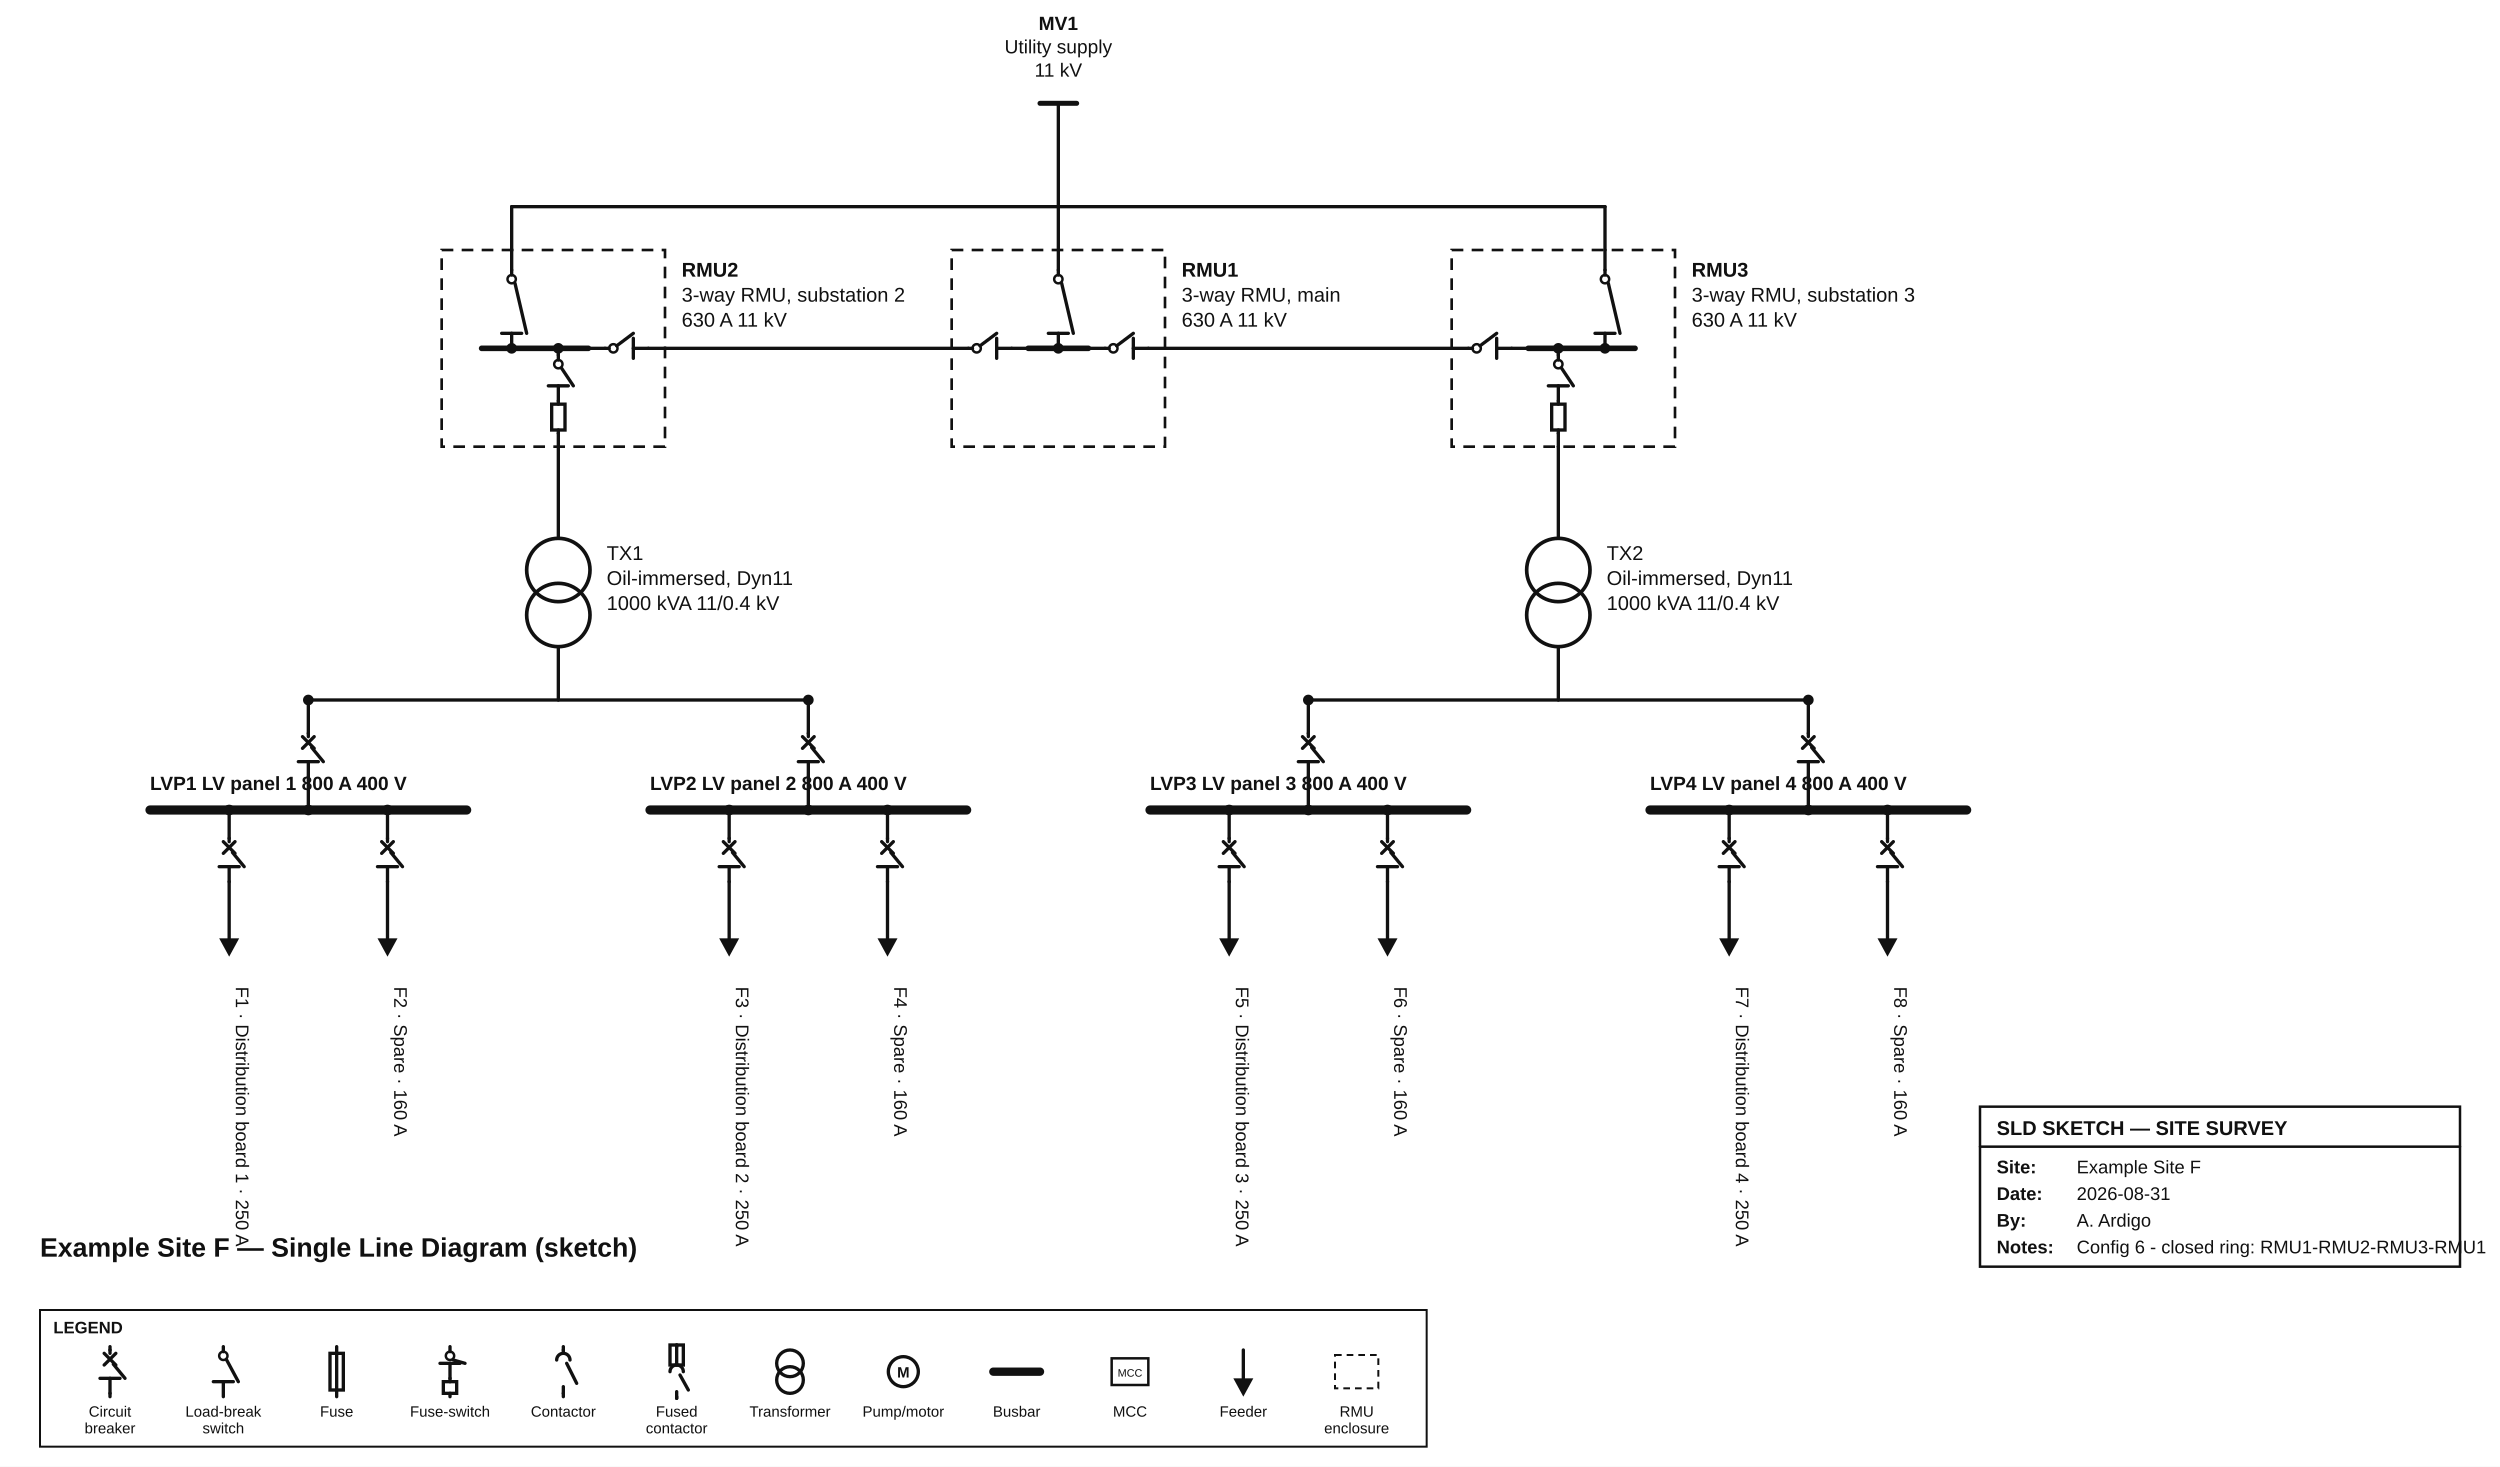
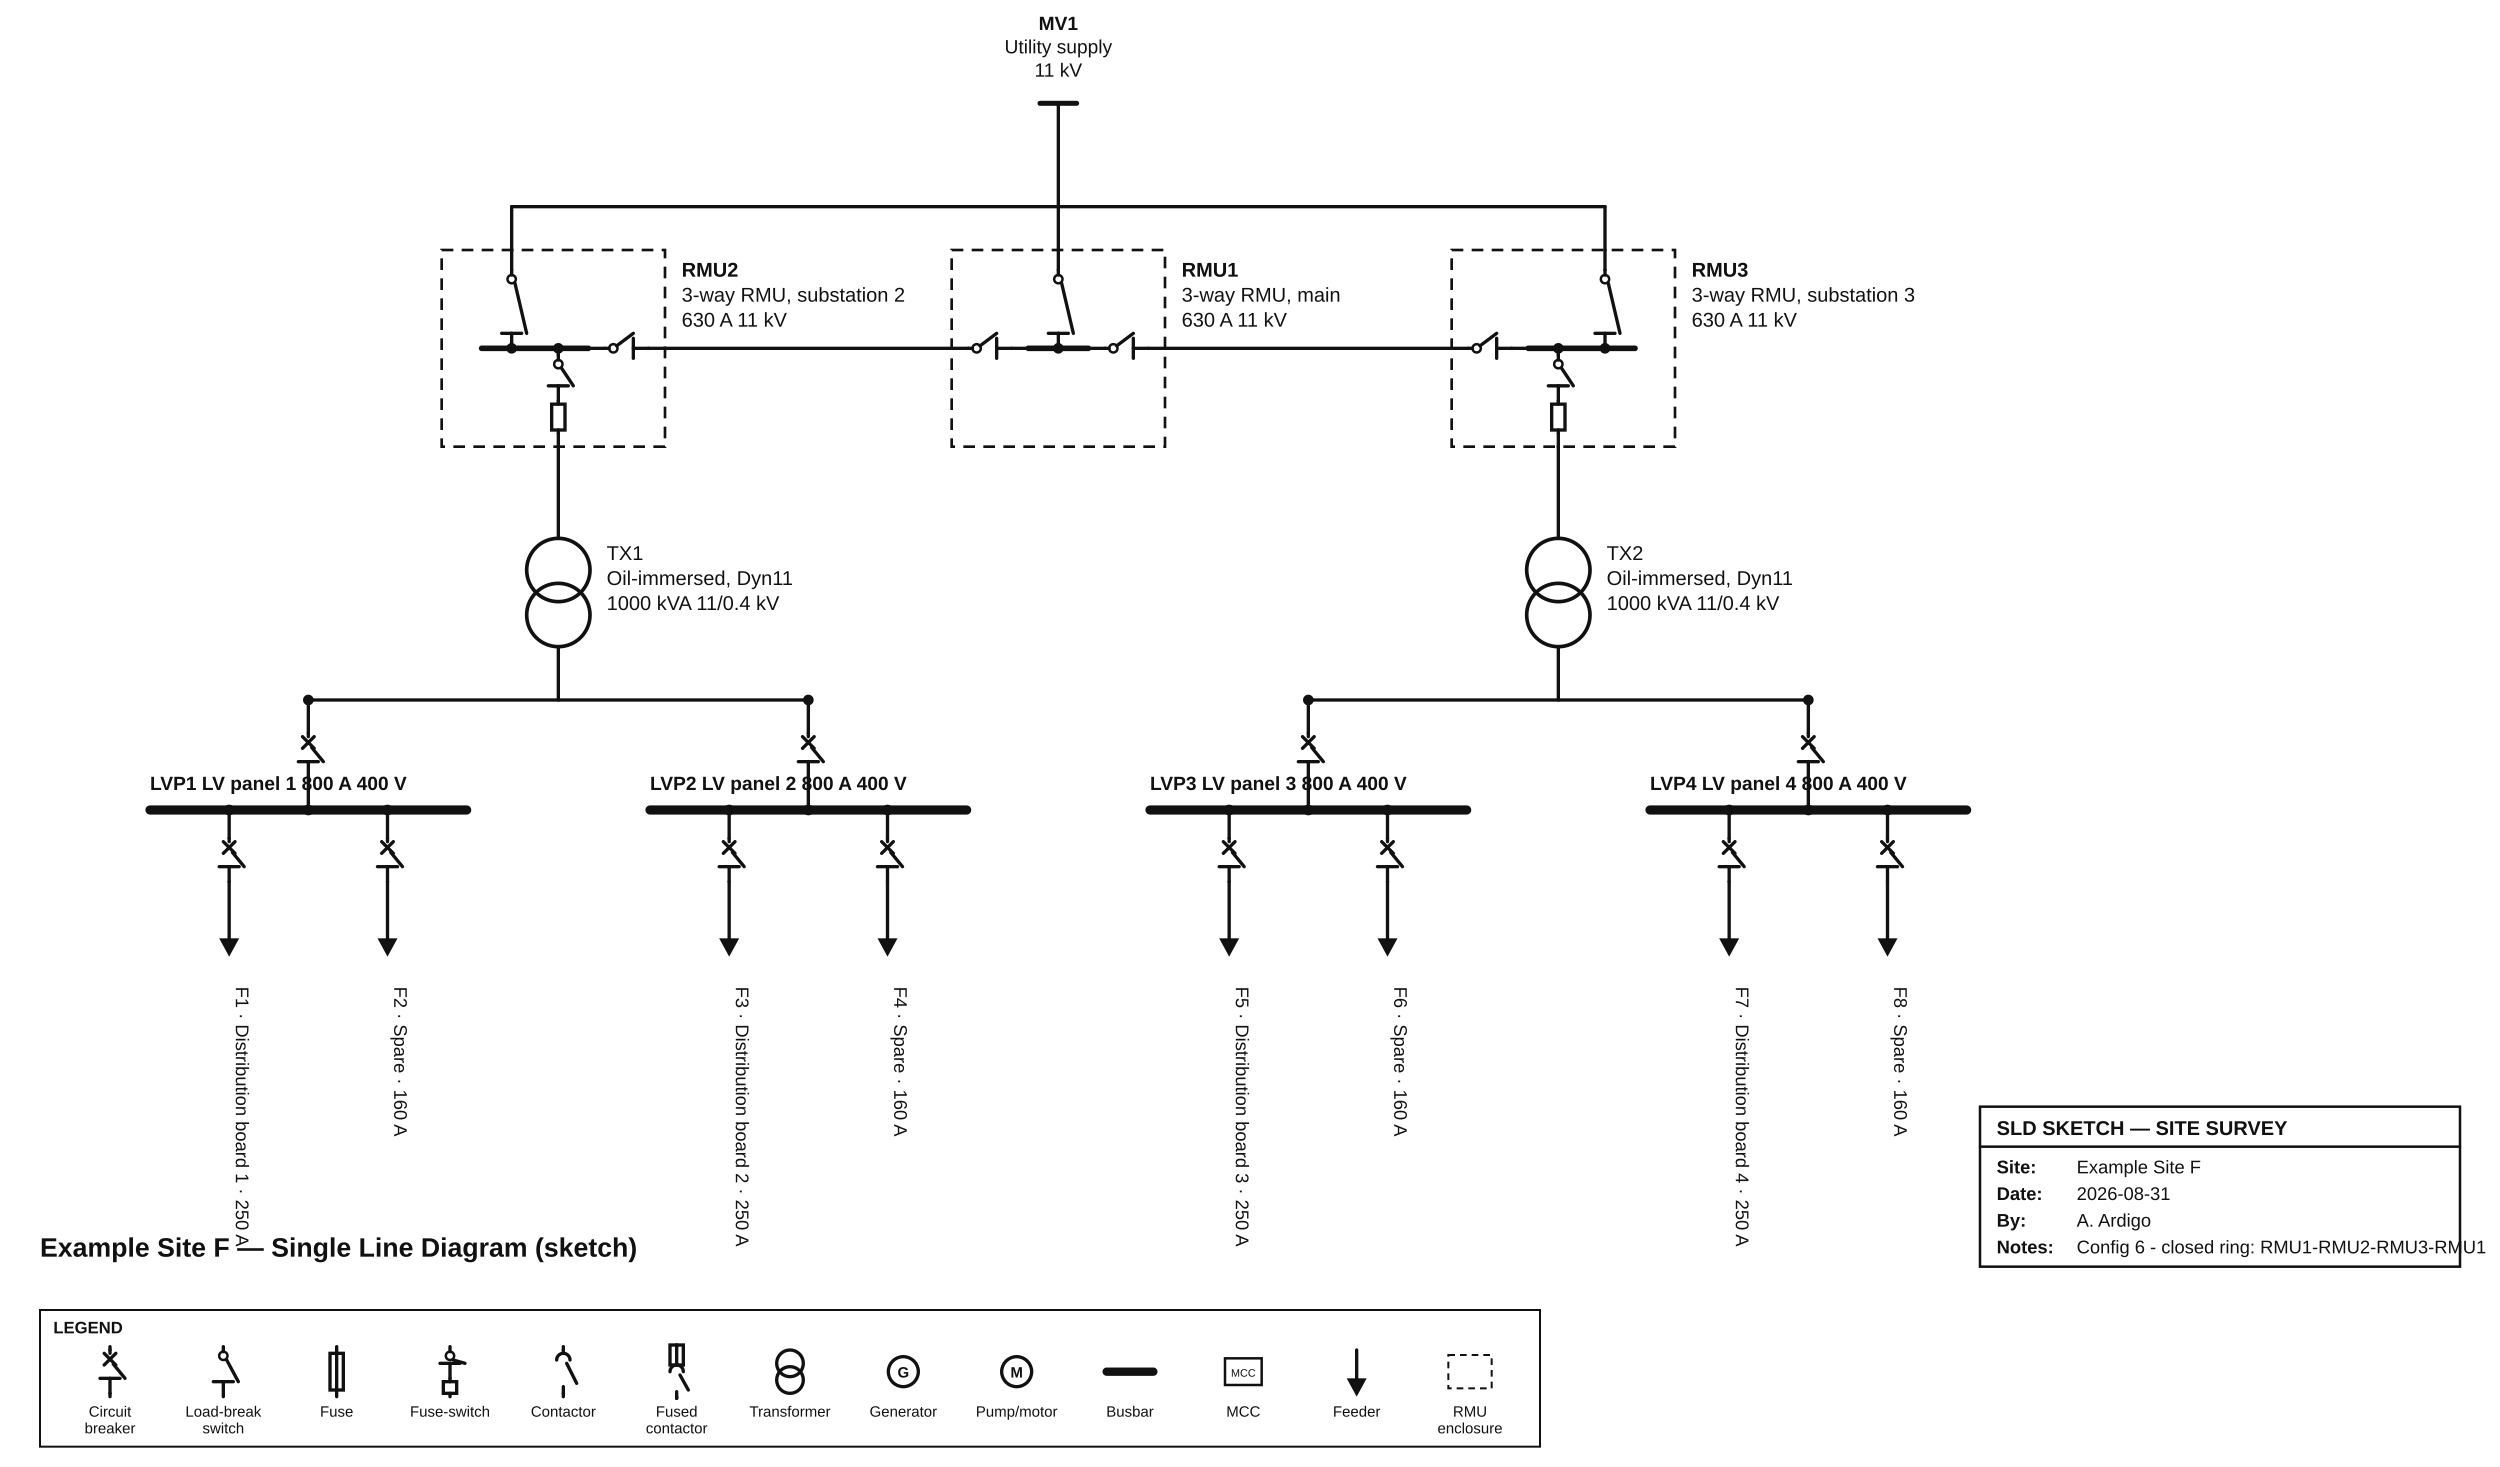
<svg xmlns="http://www.w3.org/2000/svg" width="1500" height="880" viewBox="0 0 1500 880">
  <rect width="100%" height="100%" fill="white" />
  <text x="24.0" y="754.0" font-family="Arial, Helvetica, sans-serif" font-size="16" fill="#111" text-anchor="start" font-weight="bold">Example Site F — Single Line Diagram (sketch)</text>
  <rect x="571.0" y="150.0" width="128.0" height="118.0" fill="none" stroke="#111" stroke-width="1.6" stroke-dasharray="7 5" />
  <line x1="617.0" y1="209.0" x2="653.0" y2="209.0" stroke="#111" stroke-width="3.4" stroke-linecap="round" />
  <line x1="635.0" y1="162.0" x2="635.0" y2="165.0" stroke="#111" stroke-width="2" stroke-linecap="round" />
  <circle cx="635.0" cy="167.5" r="2.5" fill="none" stroke="#111" stroke-width="1.5" />
  <line x1="637.0" y1="170.0" x2="644.0" y2="200.0" stroke="#111" stroke-width="2" stroke-linecap="round" />
  <line x1="629.0" y1="200.0" x2="641.0" y2="200.0" stroke="#111" stroke-width="2" stroke-linecap="round" />
  <line x1="635.0" y1="200.0" x2="635.0" y2="209.0" stroke="#111" stroke-width="2" stroke-linecap="round" />
  <line x1="635.0" y1="150.0" x2="635.0" y2="162.0" stroke="#111" stroke-width="2" stroke-linecap="round" />
  <circle cx="635.0" cy="209.0" r="3.2" fill="#111" />
  <text x="709.0" y="166.0" font-family="Arial, Helvetica, sans-serif" font-size="12" fill="#111" text-anchor="start" font-weight="bold">RMU1</text>
  <text x="709.0" y="181.0" font-family="Arial, Helvetica, sans-serif" font-size="12" fill="#111" text-anchor="start">3-way RMU, main</text>
  <text x="709.0" y="196.0" font-family="Arial, Helvetica, sans-serif" font-size="12" fill="#111" text-anchor="start">630 A 11 kV</text>
  <rect x="265.0" y="150.0" width="134.0" height="118.0" fill="none" stroke="#111" stroke-width="1.6" stroke-dasharray="7 5" />
  <line x1="289.0" y1="209.0" x2="353.0" y2="209.0" stroke="#111" stroke-width="3.4" stroke-linecap="round" />
  <line x1="307.0" y1="162.0" x2="307.0" y2="165.0" stroke="#111" stroke-width="2" stroke-linecap="round" />
  <circle cx="307.0" cy="167.5" r="2.5" fill="none" stroke="#111" stroke-width="1.5" />
  <line x1="309.0" y1="170.0" x2="316.0" y2="200.0" stroke="#111" stroke-width="2" stroke-linecap="round" />
  <line x1="301.0" y1="200.0" x2="313.0" y2="200.0" stroke="#111" stroke-width="2" stroke-linecap="round" />
  <line x1="307.0" y1="200.0" x2="307.0" y2="209.0" stroke="#111" stroke-width="2" stroke-linecap="round" />
  <line x1="307.0" y1="150.0" x2="307.0" y2="162.0" stroke="#111" stroke-width="2" stroke-linecap="round" />
  <circle cx="307.0" cy="209.0" r="3.2" fill="#111" />
  <line x1="335.0" y1="213.0" x2="335.0" y2="216.0" stroke="#111" stroke-width="2" stroke-linecap="round" />
  <circle cx="335.0" cy="218.5" r="2.5" fill="none" stroke="#111" stroke-width="1.5" />
  <line x1="337.0" y1="221.0" x2="344.0" y2="231.5" stroke="#111" stroke-width="2" stroke-linecap="round" />
  <line x1="329.0" y1="231.5" x2="341.0" y2="231.5" stroke="#111" stroke-width="2" stroke-linecap="round" />
  <line x1="335.0" y1="231.5" x2="335.0" y2="240.5" stroke="#111" stroke-width="2" stroke-linecap="round" />
  <rect x="331.0" y="242.5" width="8.0" height="15.5" fill="none" stroke="#111" stroke-width="2" />
  <line x1="335.0" y1="240.5" x2="335.0" y2="242.5" stroke="#111" stroke-width="2" stroke-linecap="round" />
  <line x1="335.0" y1="258.0" x2="335.0" y2="260.0" stroke="#111" stroke-width="2" stroke-linecap="round" />
  <line x1="335.0" y1="209.0" x2="335.0" y2="213.0" stroke="#111" stroke-width="2" stroke-linecap="round" />
  <line x1="335.0" y1="260.0" x2="335.0" y2="268.0" stroke="#111" stroke-width="2" stroke-linecap="round" />
  <circle cx="335.0" cy="209.0" r="3.2" fill="#111" />
  <text x="409.0" y="166.0" font-family="Arial, Helvetica, sans-serif" font-size="12" fill="#111" text-anchor="start" font-weight="bold">RMU2</text>
  <text x="409.0" y="181.0" font-family="Arial, Helvetica, sans-serif" font-size="12" fill="#111" text-anchor="start">3-way RMU, substation 2</text>
  <text x="409.0" y="196.0" font-family="Arial, Helvetica, sans-serif" font-size="12" fill="#111" text-anchor="start">630 A 11 kV</text>
  <rect x="871.0" y="150.0" width="134.0" height="118.0" fill="none" stroke="#111" stroke-width="1.6" stroke-dasharray="7 5" />
  <line x1="917.0" y1="209.0" x2="981.0" y2="209.0" stroke="#111" stroke-width="3.4" stroke-linecap="round" />
  <line x1="963.0" y1="162.0" x2="963.0" y2="165.0" stroke="#111" stroke-width="2" stroke-linecap="round" />
  <circle cx="963.0" cy="167.5" r="2.5" fill="none" stroke="#111" stroke-width="1.5" />
  <line x1="965.0" y1="170.0" x2="972.0" y2="200.0" stroke="#111" stroke-width="2" stroke-linecap="round" />
  <line x1="957.0" y1="200.0" x2="969.0" y2="200.0" stroke="#111" stroke-width="2" stroke-linecap="round" />
  <line x1="963.0" y1="200.0" x2="963.0" y2="209.0" stroke="#111" stroke-width="2" stroke-linecap="round" />
  <line x1="963.0" y1="150.0" x2="963.0" y2="162.0" stroke="#111" stroke-width="2" stroke-linecap="round" />
  <circle cx="963.0" cy="209.0" r="3.2" fill="#111" />
  <line x1="935.0" y1="213.0" x2="935.0" y2="216.0" stroke="#111" stroke-width="2" stroke-linecap="round" />
  <circle cx="935.0" cy="218.5" r="2.5" fill="none" stroke="#111" stroke-width="1.5" />
  <line x1="937.0" y1="221.0" x2="944.0" y2="231.5" stroke="#111" stroke-width="2" stroke-linecap="round" />
  <line x1="929.0" y1="231.5" x2="941.0" y2="231.5" stroke="#111" stroke-width="2" stroke-linecap="round" />
  <line x1="935.0" y1="231.5" x2="935.0" y2="240.5" stroke="#111" stroke-width="2" stroke-linecap="round" />
  <rect x="931.0" y="242.5" width="8.0" height="15.5" fill="none" stroke="#111" stroke-width="2" />
  <line x1="935.0" y1="240.5" x2="935.0" y2="242.5" stroke="#111" stroke-width="2" stroke-linecap="round" />
  <line x1="935.0" y1="258.0" x2="935.0" y2="260.0" stroke="#111" stroke-width="2" stroke-linecap="round" />
  <line x1="935.0" y1="209.0" x2="935.0" y2="213.0" stroke="#111" stroke-width="2" stroke-linecap="round" />
  <line x1="935.0" y1="260.0" x2="935.0" y2="268.0" stroke="#111" stroke-width="2" stroke-linecap="round" />
  <circle cx="935.0" cy="209.0" r="3.2" fill="#111" />
  <text x="1015.0" y="166.0" font-family="Arial, Helvetica, sans-serif" font-size="12" fill="#111" text-anchor="start" font-weight="bold">RMU3</text>
  <text x="1015.0" y="181.0" font-family="Arial, Helvetica, sans-serif" font-size="12" fill="#111" text-anchor="start">3-way RMU, substation 3</text>
  <text x="1015.0" y="196.0" font-family="Arial, Helvetica, sans-serif" font-size="12" fill="#111" text-anchor="start">630 A 11 kV</text>
  <line x1="399.0" y1="209.0" x2="571.0" y2="209.0" stroke="#111" stroke-width="2" stroke-linecap="round" />
  <line x1="363.0" y1="209.0" x2="365.5" y2="209.0" stroke="#111" stroke-width="2" stroke-linecap="round" />
  <circle cx="368.0" cy="209.0" r="2.5" fill="none" stroke="#111" stroke-width="1.5" />
  <line x1="370.0" y1="207.5" x2="380.0" y2="200.0" stroke="#111" stroke-width="2" stroke-linecap="round" />
  <line x1="380.0" y1="203.0" x2="380.0" y2="215.0" stroke="#111" stroke-width="2" stroke-linecap="round" />
  <line x1="380.0" y1="209.0" x2="389.0" y2="209.0" stroke="#111" stroke-width="2" stroke-linecap="round" />
  <line x1="353.0" y1="209.0" x2="363.0" y2="209.0" stroke="#111" stroke-width="2" stroke-linecap="round" />
  <line x1="389.0" y1="209.0" x2="399.0" y2="209.0" stroke="#111" stroke-width="2" stroke-linecap="round" />
  <line x1="581.0" y1="209.0" x2="583.5" y2="209.0" stroke="#111" stroke-width="2" stroke-linecap="round" />
  <circle cx="586.0" cy="209.0" r="2.5" fill="none" stroke="#111" stroke-width="1.5" />
  <line x1="588.0" y1="207.5" x2="598.0" y2="200.0" stroke="#111" stroke-width="2" stroke-linecap="round" />
  <line x1="598.0" y1="203.0" x2="598.0" y2="215.0" stroke="#111" stroke-width="2" stroke-linecap="round" />
  <line x1="598.0" y1="209.0" x2="607.0" y2="209.0" stroke="#111" stroke-width="2" stroke-linecap="round" />
  <line x1="571.0" y1="209.0" x2="581.0" y2="209.0" stroke="#111" stroke-width="2" stroke-linecap="round" />
  <line x1="607.0" y1="209.0" x2="617.0" y2="209.0" stroke="#111" stroke-width="2" stroke-linecap="round" />
  <line x1="699.0" y1="209.0" x2="871.0" y2="209.0" stroke="#111" stroke-width="2" stroke-linecap="round" />
  <line x1="663.0" y1="209.0" x2="665.5" y2="209.0" stroke="#111" stroke-width="2" stroke-linecap="round" />
  <circle cx="668.0" cy="209.0" r="2.5" fill="none" stroke="#111" stroke-width="1.5" />
  <line x1="670.0" y1="207.5" x2="680.0" y2="200.0" stroke="#111" stroke-width="2" stroke-linecap="round" />
  <line x1="680.0" y1="203.0" x2="680.0" y2="215.0" stroke="#111" stroke-width="2" stroke-linecap="round" />
  <line x1="680.0" y1="209.0" x2="689.0" y2="209.0" stroke="#111" stroke-width="2" stroke-linecap="round" />
  <line x1="653.0" y1="209.0" x2="663.0" y2="209.0" stroke="#111" stroke-width="2" stroke-linecap="round" />
  <line x1="689.0" y1="209.0" x2="699.0" y2="209.0" stroke="#111" stroke-width="2" stroke-linecap="round" />
  <line x1="881.0" y1="209.0" x2="883.5" y2="209.0" stroke="#111" stroke-width="2" stroke-linecap="round" />
  <circle cx="886.0" cy="209.0" r="2.5" fill="none" stroke="#111" stroke-width="1.5" />
  <line x1="888.0" y1="207.5" x2="898.0" y2="200.0" stroke="#111" stroke-width="2" stroke-linecap="round" />
  <line x1="898.0" y1="203.0" x2="898.0" y2="215.0" stroke="#111" stroke-width="2" stroke-linecap="round" />
  <line x1="898.0" y1="209.0" x2="907.0" y2="209.0" stroke="#111" stroke-width="2" stroke-linecap="round" />
  <line x1="871.0" y1="209.0" x2="881.0" y2="209.0" stroke="#111" stroke-width="2" stroke-linecap="round" />
  <line x1="907.0" y1="209.0" x2="917.0" y2="209.0" stroke="#111" stroke-width="2" stroke-linecap="round" />
  <line x1="307.0" y1="150.0" x2="307.0" y2="124.0" stroke="#111" stroke-width="2" stroke-linecap="round" />
  <line x1="307.0" y1="124.0" x2="963.0" y2="124.0" stroke="#111" stroke-width="2" stroke-linecap="round" />
  <line x1="963.0" y1="124.0" x2="963.0" y2="150.0" stroke="#111" stroke-width="2" stroke-linecap="round" />
  <line x1="624.0" y1="62.0" x2="646.0" y2="62.0" stroke="#111" stroke-width="3" stroke-linecap="round" />
  <text x="635.0" y="18.0" font-family="Arial, Helvetica, sans-serif" font-size="11.5" fill="#111" text-anchor="middle" font-weight="bold">MV1</text>
  <text x="635.0" y="32.0" font-family="Arial, Helvetica, sans-serif" font-size="11.5" fill="#111" text-anchor="middle">Utility supply</text>
  <text x="635.0" y="46.0" font-family="Arial, Helvetica, sans-serif" font-size="11.5" fill="#111" text-anchor="middle">11 kV</text>
  <line x1="635.0" y1="62.0" x2="635.0" y2="150.0" stroke="#111" stroke-width="2" stroke-linecap="round" />
  <circle cx="335.0" cy="342.0" r="19" fill="none" stroke="#111" stroke-width="2.2" />
  <circle cx="335.0" cy="369.0" r="19" fill="none" stroke="#111" stroke-width="2.2" />
  <text x="364.0" y="336.0" font-family="Arial, Helvetica, sans-serif" font-size="12" fill="#111" text-anchor="start">TX1</text>
  <text x="364.0" y="351.0" font-family="Arial, Helvetica, sans-serif" font-size="12" fill="#111" text-anchor="start">Oil-immersed, Dyn11</text>
  <text x="364.0" y="366.0" font-family="Arial, Helvetica, sans-serif" font-size="12" fill="#111" text-anchor="start">1000 kVA 11/0.4 kV</text>
  <line x1="335.0" y1="268.0" x2="335.0" y2="323.0" stroke="#111" stroke-width="2" stroke-linecap="round" />
  <line x1="335.0" y1="388.0" x2="335.0" y2="420.0" stroke="#111" stroke-width="2" stroke-linecap="round" />
  <line x1="185.0" y1="420.0" x2="485.0" y2="420.0" stroke="#111" stroke-width="2" stroke-linecap="round" />
  <circle cx="185.0" cy="420.0" r="3.2" fill="#111" />
  <line x1="185.0" y1="440.0" x2="185.0" y2="442.0" stroke="#111" stroke-width="2" stroke-linecap="round" />
  <line x1="181.5" y1="442.0" x2="188.5" y2="449.0" stroke="#111" stroke-width="2" stroke-linecap="round" />
  <line x1="181.5" y1="449.0" x2="188.5" y2="442.0" stroke="#111" stroke-width="2" stroke-linecap="round" />
  <line x1="187.0" y1="448.5" x2="194.0" y2="457.0" stroke="#111" stroke-width="2" stroke-linecap="round" />
  <line x1="179.0" y1="457.0" x2="191.0" y2="457.0" stroke="#111" stroke-width="2" stroke-linecap="round" />
  <line x1="185.0" y1="457.0" x2="185.0" y2="466.0" stroke="#111" stroke-width="2" stroke-linecap="round" />
  <line x1="185.0" y1="420.0" x2="185.0" y2="440.0" stroke="#111" stroke-width="2" stroke-linecap="round" />
  <line x1="185.0" y1="466.0" x2="185.0" y2="486.0" stroke="#111" stroke-width="2" stroke-linecap="round" />
  <circle cx="185.0" cy="486.0" r="3.2" fill="#111" />
  <circle cx="485.0" cy="420.0" r="3.2" fill="#111" />
  <line x1="485.0" y1="440.0" x2="485.0" y2="442.0" stroke="#111" stroke-width="2" stroke-linecap="round" />
  <line x1="481.5" y1="442.0" x2="488.5" y2="449.0" stroke="#111" stroke-width="2" stroke-linecap="round" />
  <line x1="481.5" y1="449.0" x2="488.5" y2="442.0" stroke="#111" stroke-width="2" stroke-linecap="round" />
  <line x1="487.0" y1="448.5" x2="494.0" y2="457.0" stroke="#111" stroke-width="2" stroke-linecap="round" />
  <line x1="479.0" y1="457.0" x2="491.0" y2="457.0" stroke="#111" stroke-width="2" stroke-linecap="round" />
  <line x1="485.0" y1="457.0" x2="485.0" y2="466.0" stroke="#111" stroke-width="2" stroke-linecap="round" />
  <line x1="485.0" y1="420.0" x2="485.0" y2="440.0" stroke="#111" stroke-width="2" stroke-linecap="round" />
  <line x1="485.0" y1="466.0" x2="485.0" y2="486.0" stroke="#111" stroke-width="2" stroke-linecap="round" />
  <circle cx="485.0" cy="486.0" r="3.2" fill="#111" />
  <circle cx="935.0" cy="342.0" r="19" fill="none" stroke="#111" stroke-width="2.2" />
  <circle cx="935.0" cy="369.0" r="19" fill="none" stroke="#111" stroke-width="2.2" />
  <text x="964.0" y="336.0" font-family="Arial, Helvetica, sans-serif" font-size="12" fill="#111" text-anchor="start">TX2</text>
  <text x="964.0" y="351.0" font-family="Arial, Helvetica, sans-serif" font-size="12" fill="#111" text-anchor="start">Oil-immersed, Dyn11</text>
  <text x="964.0" y="366.0" font-family="Arial, Helvetica, sans-serif" font-size="12" fill="#111" text-anchor="start">1000 kVA 11/0.4 kV</text>
  <line x1="935.0" y1="268.0" x2="935.0" y2="323.0" stroke="#111" stroke-width="2" stroke-linecap="round" />
  <line x1="935.0" y1="388.0" x2="935.0" y2="420.0" stroke="#111" stroke-width="2" stroke-linecap="round" />
  <line x1="785.0" y1="420.0" x2="1085.0" y2="420.0" stroke="#111" stroke-width="2" stroke-linecap="round" />
  <circle cx="785.0" cy="420.0" r="3.2" fill="#111" />
  <line x1="785.0" y1="440.0" x2="785.0" y2="442.0" stroke="#111" stroke-width="2" stroke-linecap="round" />
  <line x1="781.5" y1="442.0" x2="788.5" y2="449.0" stroke="#111" stroke-width="2" stroke-linecap="round" />
  <line x1="781.5" y1="449.0" x2="788.5" y2="442.0" stroke="#111" stroke-width="2" stroke-linecap="round" />
  <line x1="787.0" y1="448.5" x2="794.0" y2="457.0" stroke="#111" stroke-width="2" stroke-linecap="round" />
  <line x1="779.0" y1="457.0" x2="791.0" y2="457.0" stroke="#111" stroke-width="2" stroke-linecap="round" />
  <line x1="785.0" y1="457.0" x2="785.0" y2="466.0" stroke="#111" stroke-width="2" stroke-linecap="round" />
  <line x1="785.0" y1="420.0" x2="785.0" y2="440.0" stroke="#111" stroke-width="2" stroke-linecap="round" />
  <line x1="785.0" y1="466.0" x2="785.0" y2="486.0" stroke="#111" stroke-width="2" stroke-linecap="round" />
  <circle cx="785.0" cy="486.0" r="3.2" fill="#111" />
  <circle cx="1085.0" cy="420.0" r="3.2" fill="#111" />
  <line x1="1085.0" y1="440.0" x2="1085.0" y2="442.0" stroke="#111" stroke-width="2" stroke-linecap="round" />
  <line x1="1081.5" y1="442.0" x2="1088.5" y2="449.0" stroke="#111" stroke-width="2" stroke-linecap="round" />
  <line x1="1081.5" y1="449.0" x2="1088.5" y2="442.0" stroke="#111" stroke-width="2" stroke-linecap="round" />
  <line x1="1087.0" y1="448.5" x2="1094.0" y2="457.0" stroke="#111" stroke-width="2" stroke-linecap="round" />
  <line x1="1079.0" y1="457.0" x2="1091.0" y2="457.0" stroke="#111" stroke-width="2" stroke-linecap="round" />
  <line x1="1085.0" y1="457.0" x2="1085.0" y2="466.0" stroke="#111" stroke-width="2" stroke-linecap="round" />
  <line x1="1085.0" y1="420.0" x2="1085.0" y2="440.0" stroke="#111" stroke-width="2" stroke-linecap="round" />
  <line x1="1085.0" y1="466.0" x2="1085.0" y2="486.0" stroke="#111" stroke-width="2" stroke-linecap="round" />
  <circle cx="1085.0" cy="486.0" r="3.2" fill="#111" />
  <line x1="90.0" y1="486.0" x2="280.0" y2="486.0" stroke="#111" stroke-width="5.5" stroke-linecap="round" />
  <text x="90.0" y="474.0" font-family="Arial, Helvetica, sans-serif" font-size="11.5" fill="#111" text-anchor="start" font-weight="bold">LVP1 LV panel 1 800 A 400 V</text>
  <line x1="390.0" y1="486.0" x2="580.0" y2="486.0" stroke="#111" stroke-width="5.5" stroke-linecap="round" />
  <text x="390.0" y="474.0" font-family="Arial, Helvetica, sans-serif" font-size="11.5" fill="#111" text-anchor="start" font-weight="bold">LVP2 LV panel 2 800 A 400 V</text>
  <line x1="690.0" y1="486.0" x2="880.0" y2="486.0" stroke="#111" stroke-width="5.5" stroke-linecap="round" />
  <text x="690.0" y="474.0" font-family="Arial, Helvetica, sans-serif" font-size="11.5" fill="#111" text-anchor="start" font-weight="bold">LVP3 LV panel 3 800 A 400 V</text>
  <line x1="990.0" y1="486.0" x2="1180.0" y2="486.0" stroke="#111" stroke-width="5.5" stroke-linecap="round" />
  <text x="990.0" y="474.0" font-family="Arial, Helvetica, sans-serif" font-size="11.5" fill="#111" text-anchor="start" font-weight="bold">LVP4 LV panel 4 800 A 400 V</text>
  <circle cx="137.5" cy="486.0" r="3.2" fill="#111" />
  <line x1="137.5" y1="503.0" x2="137.5" y2="505.0" stroke="#111" stroke-width="2" stroke-linecap="round" />
  <line x1="134.0" y1="505.0" x2="141.0" y2="512.0" stroke="#111" stroke-width="2" stroke-linecap="round" />
  <line x1="134.0" y1="512.0" x2="141.0" y2="505.0" stroke="#111" stroke-width="2" stroke-linecap="round" />
  <line x1="139.5" y1="511.5" x2="146.5" y2="520.0" stroke="#111" stroke-width="2" stroke-linecap="round" />
  <line x1="131.5" y1="520.0" x2="143.5" y2="520.0" stroke="#111" stroke-width="2" stroke-linecap="round" />
  <line x1="137.5" y1="520.0" x2="137.5" y2="529.0" stroke="#111" stroke-width="2" stroke-linecap="round" />
  <line x1="137.5" y1="486.0" x2="137.5" y2="503.0" stroke="#111" stroke-width="2" stroke-linecap="round" />
  <line x1="137.5" y1="529.0" x2="137.5" y2="564.0" stroke="#111" stroke-width="2" stroke-linecap="round" />
  <polygon points="131.5,563.0 143.5,563.0 137.5,574.0" fill="#111" />
  <text x="0" y="0" transform="translate(141.5,592.0) rotate(90)" font-family="Arial, Helvetica, sans-serif" font-size="11" fill="#111" text-anchor="start">F1 · Distribution board 1 · 250 A</text>
  <circle cx="232.5" cy="486.0" r="3.2" fill="#111" />
  <line x1="232.5" y1="503.0" x2="232.5" y2="505.0" stroke="#111" stroke-width="2" stroke-linecap="round" />
  <line x1="229.0" y1="505.0" x2="236.0" y2="512.0" stroke="#111" stroke-width="2" stroke-linecap="round" />
  <line x1="229.0" y1="512.0" x2="236.0" y2="505.0" stroke="#111" stroke-width="2" stroke-linecap="round" />
  <line x1="234.5" y1="511.5" x2="241.5" y2="520.0" stroke="#111" stroke-width="2" stroke-linecap="round" />
  <line x1="226.5" y1="520.0" x2="238.5" y2="520.0" stroke="#111" stroke-width="2" stroke-linecap="round" />
  <line x1="232.5" y1="520.0" x2="232.5" y2="529.0" stroke="#111" stroke-width="2" stroke-linecap="round" />
  <line x1="232.5" y1="486.0" x2="232.5" y2="503.0" stroke="#111" stroke-width="2" stroke-linecap="round" />
  <line x1="232.5" y1="529.0" x2="232.5" y2="564.0" stroke="#111" stroke-width="2" stroke-linecap="round" />
  <polygon points="226.5,563.0 238.5,563.0 232.5,574.0" fill="#111" />
  <text x="0" y="0" transform="translate(236.5,592.0) rotate(90)" font-family="Arial, Helvetica, sans-serif" font-size="11" fill="#111" text-anchor="start">F2 · Spare · 160 A</text>
  <circle cx="437.5" cy="486.0" r="3.2" fill="#111" />
  <line x1="437.5" y1="503.0" x2="437.5" y2="505.0" stroke="#111" stroke-width="2" stroke-linecap="round" />
  <line x1="434.0" y1="505.0" x2="441.0" y2="512.0" stroke="#111" stroke-width="2" stroke-linecap="round" />
  <line x1="434.0" y1="512.0" x2="441.0" y2="505.0" stroke="#111" stroke-width="2" stroke-linecap="round" />
  <line x1="439.5" y1="511.5" x2="446.5" y2="520.0" stroke="#111" stroke-width="2" stroke-linecap="round" />
  <line x1="431.5" y1="520.0" x2="443.5" y2="520.0" stroke="#111" stroke-width="2" stroke-linecap="round" />
  <line x1="437.5" y1="520.0" x2="437.5" y2="529.0" stroke="#111" stroke-width="2" stroke-linecap="round" />
  <line x1="437.5" y1="486.0" x2="437.5" y2="503.0" stroke="#111" stroke-width="2" stroke-linecap="round" />
  <line x1="437.5" y1="529.0" x2="437.5" y2="564.0" stroke="#111" stroke-width="2" stroke-linecap="round" />
  <polygon points="431.5,563.0 443.5,563.0 437.5,574.0" fill="#111" />
  <text x="0" y="0" transform="translate(441.5,592.0) rotate(90)" font-family="Arial, Helvetica, sans-serif" font-size="11" fill="#111" text-anchor="start">F3 · Distribution board 2 · 250 A</text>
  <circle cx="532.5" cy="486.0" r="3.2" fill="#111" />
  <line x1="532.5" y1="503.0" x2="532.5" y2="505.0" stroke="#111" stroke-width="2" stroke-linecap="round" />
  <line x1="529.0" y1="505.0" x2="536.0" y2="512.0" stroke="#111" stroke-width="2" stroke-linecap="round" />
  <line x1="529.0" y1="512.0" x2="536.0" y2="505.0" stroke="#111" stroke-width="2" stroke-linecap="round" />
  <line x1="534.5" y1="511.5" x2="541.5" y2="520.0" stroke="#111" stroke-width="2" stroke-linecap="round" />
  <line x1="526.5" y1="520.0" x2="538.5" y2="520.0" stroke="#111" stroke-width="2" stroke-linecap="round" />
  <line x1="532.5" y1="520.0" x2="532.5" y2="529.0" stroke="#111" stroke-width="2" stroke-linecap="round" />
  <line x1="532.5" y1="486.0" x2="532.5" y2="503.0" stroke="#111" stroke-width="2" stroke-linecap="round" />
  <line x1="532.5" y1="529.0" x2="532.5" y2="564.0" stroke="#111" stroke-width="2" stroke-linecap="round" />
  <polygon points="526.5,563.0 538.5,563.0 532.5,574.0" fill="#111" />
  <text x="0" y="0" transform="translate(536.5,592.0) rotate(90)" font-family="Arial, Helvetica, sans-serif" font-size="11" fill="#111" text-anchor="start">F4 · Spare · 160 A</text>
  <circle cx="737.5" cy="486.0" r="3.2" fill="#111" />
  <line x1="737.5" y1="503.0" x2="737.5" y2="505.0" stroke="#111" stroke-width="2" stroke-linecap="round" />
  <line x1="734.0" y1="505.0" x2="741.0" y2="512.0" stroke="#111" stroke-width="2" stroke-linecap="round" />
  <line x1="734.0" y1="512.0" x2="741.0" y2="505.0" stroke="#111" stroke-width="2" stroke-linecap="round" />
  <line x1="739.5" y1="511.5" x2="746.5" y2="520.0" stroke="#111" stroke-width="2" stroke-linecap="round" />
  <line x1="731.5" y1="520.0" x2="743.5" y2="520.0" stroke="#111" stroke-width="2" stroke-linecap="round" />
  <line x1="737.5" y1="520.0" x2="737.5" y2="529.0" stroke="#111" stroke-width="2" stroke-linecap="round" />
  <line x1="737.5" y1="486.0" x2="737.5" y2="503.0" stroke="#111" stroke-width="2" stroke-linecap="round" />
  <line x1="737.5" y1="529.0" x2="737.5" y2="564.0" stroke="#111" stroke-width="2" stroke-linecap="round" />
  <polygon points="731.5,563.0 743.5,563.0 737.5,574.0" fill="#111" />
  <text x="0" y="0" transform="translate(741.5,592.0) rotate(90)" font-family="Arial, Helvetica, sans-serif" font-size="11" fill="#111" text-anchor="start">F5 · Distribution board 3 · 250 A</text>
  <circle cx="832.5" cy="486.0" r="3.2" fill="#111" />
  <line x1="832.5" y1="503.0" x2="832.5" y2="505.0" stroke="#111" stroke-width="2" stroke-linecap="round" />
  <line x1="829.0" y1="505.0" x2="836.0" y2="512.0" stroke="#111" stroke-width="2" stroke-linecap="round" />
  <line x1="829.0" y1="512.0" x2="836.0" y2="505.0" stroke="#111" stroke-width="2" stroke-linecap="round" />
  <line x1="834.5" y1="511.5" x2="841.5" y2="520.0" stroke="#111" stroke-width="2" stroke-linecap="round" />
  <line x1="826.5" y1="520.0" x2="838.5" y2="520.0" stroke="#111" stroke-width="2" stroke-linecap="round" />
  <line x1="832.5" y1="520.0" x2="832.5" y2="529.0" stroke="#111" stroke-width="2" stroke-linecap="round" />
  <line x1="832.5" y1="486.0" x2="832.5" y2="503.0" stroke="#111" stroke-width="2" stroke-linecap="round" />
  <line x1="832.5" y1="529.0" x2="832.5" y2="564.0" stroke="#111" stroke-width="2" stroke-linecap="round" />
  <polygon points="826.5,563.0 838.5,563.0 832.5,574.0" fill="#111" />
  <text x="0" y="0" transform="translate(836.5,592.0) rotate(90)" font-family="Arial, Helvetica, sans-serif" font-size="11" fill="#111" text-anchor="start">F6 · Spare · 160 A</text>
  <circle cx="1037.5" cy="486.0" r="3.2" fill="#111" />
  <line x1="1037.5" y1="503.0" x2="1037.5" y2="505.0" stroke="#111" stroke-width="2" stroke-linecap="round" />
  <line x1="1034.0" y1="505.0" x2="1041.0" y2="512.0" stroke="#111" stroke-width="2" stroke-linecap="round" />
  <line x1="1034.0" y1="512.0" x2="1041.0" y2="505.0" stroke="#111" stroke-width="2" stroke-linecap="round" />
  <line x1="1039.5" y1="511.5" x2="1046.5" y2="520.0" stroke="#111" stroke-width="2" stroke-linecap="round" />
  <line x1="1031.5" y1="520.0" x2="1043.5" y2="520.0" stroke="#111" stroke-width="2" stroke-linecap="round" />
  <line x1="1037.5" y1="520.0" x2="1037.5" y2="529.0" stroke="#111" stroke-width="2" stroke-linecap="round" />
  <line x1="1037.5" y1="486.0" x2="1037.5" y2="503.0" stroke="#111" stroke-width="2" stroke-linecap="round" />
  <line x1="1037.5" y1="529.0" x2="1037.5" y2="564.0" stroke="#111" stroke-width="2" stroke-linecap="round" />
  <polygon points="1031.5,563.0 1043.5,563.0 1037.5,574.0" fill="#111" />
  <text x="0" y="0" transform="translate(1041.5,592.0) rotate(90)" font-family="Arial, Helvetica, sans-serif" font-size="11" fill="#111" text-anchor="start">F7 · Distribution board 4 · 250 A</text>
  <circle cx="1132.5" cy="486.0" r="3.2" fill="#111" />
  <line x1="1132.5" y1="503.0" x2="1132.5" y2="505.0" stroke="#111" stroke-width="2" stroke-linecap="round" />
  <line x1="1129.0" y1="505.0" x2="1136.0" y2="512.0" stroke="#111" stroke-width="2" stroke-linecap="round" />
  <line x1="1129.0" y1="512.0" x2="1136.0" y2="505.0" stroke="#111" stroke-width="2" stroke-linecap="round" />
  <line x1="1134.5" y1="511.5" x2="1141.5" y2="520.0" stroke="#111" stroke-width="2" stroke-linecap="round" />
  <line x1="1126.5" y1="520.0" x2="1138.5" y2="520.0" stroke="#111" stroke-width="2" stroke-linecap="round" />
  <line x1="1132.5" y1="520.0" x2="1132.5" y2="529.0" stroke="#111" stroke-width="2" stroke-linecap="round" />
  <line x1="1132.5" y1="486.0" x2="1132.5" y2="503.0" stroke="#111" stroke-width="2" stroke-linecap="round" />
  <line x1="1132.5" y1="529.0" x2="1132.5" y2="564.0" stroke="#111" stroke-width="2" stroke-linecap="round" />
  <polygon points="1126.5,563.0 1138.5,563.0 1132.5,574.0" fill="#111" />
  <text x="0" y="0" transform="translate(1136.5,592.0) rotate(90)" font-family="Arial, Helvetica, sans-serif" font-size="11" fill="#111" text-anchor="start">F8 · Spare · 160 A</text>
  <rect x="1188.0" y="664.0" width="288.0" height="96.0" fill="none" stroke="#111" stroke-width="1.5" />
  <line x1="1188.0" y1="688.0" x2="1476.0" y2="688.0" stroke="#111" stroke-width="1.5" stroke-linecap="round" />
  <text x="1198.0" y="681.0" font-family="Arial, Helvetica, sans-serif" font-size="12" fill="#111" text-anchor="start" font-weight="bold">SLD SKETCH — SITE SURVEY</text>
  <text x="1198.0" y="704.0" font-family="Arial, Helvetica, sans-serif" font-size="11" fill="#111" text-anchor="start" font-weight="bold">Site:</text>
  <text x="1246.0" y="704.0" font-family="Arial, Helvetica, sans-serif" font-size="11" fill="#111" text-anchor="start">Example Site F</text>
  <text x="1198.0" y="720.0" font-family="Arial, Helvetica, sans-serif" font-size="11" fill="#111" text-anchor="start" font-weight="bold">Date:</text>
  <text x="1246.0" y="720.0" font-family="Arial, Helvetica, sans-serif" font-size="11" fill="#111" text-anchor="start">2026-08-31</text>
  <text x="1198.0" y="736.0" font-family="Arial, Helvetica, sans-serif" font-size="11" fill="#111" text-anchor="start" font-weight="bold">By:</text>
  <text x="1246.0" y="736.0" font-family="Arial, Helvetica, sans-serif" font-size="11" fill="#111" text-anchor="start">A. Ardigo</text>
  <text x="1198.0" y="752.0" font-family="Arial, Helvetica, sans-serif" font-size="11" fill="#111" text-anchor="start" font-weight="bold">Notes:</text>
  <text x="1246.0" y="752.0" font-family="Arial, Helvetica, sans-serif" font-size="11" fill="#111" text-anchor="start">Config 6 - closed ring: RMU1-RMU2-RMU3-RMU1</text>
-   <rect x="24.0" y="786.0" width="832.0" height="82.0" fill="none" stroke="#111" stroke-width="1.2" />
+   <rect x="24.0" y="786.0" width="900.0" height="82.0" fill="none" stroke="#111" stroke-width="1.2" />
  <text x="32.0" y="800.0" font-family="Arial, Helvetica, sans-serif" font-size="10" fill="#111" text-anchor="start" font-weight="bold">LEGEND</text>
  <line x1="66.0" y1="810.0" x2="66.0" y2="812.0" stroke="#111" stroke-width="2" stroke-linecap="round" />
  <line x1="62.5" y1="812.0" x2="69.5" y2="819.0" stroke="#111" stroke-width="2" stroke-linecap="round" />
  <line x1="62.5" y1="819.0" x2="69.5" y2="812.0" stroke="#111" stroke-width="2" stroke-linecap="round" />
  <line x1="68.0" y1="818.5" x2="75.0" y2="827.0" stroke="#111" stroke-width="2" stroke-linecap="round" />
  <line x1="60.0" y1="827.0" x2="72.0" y2="827.0" stroke="#111" stroke-width="2" stroke-linecap="round" />
  <line x1="66.0" y1="827.0" x2="66.0" y2="836.0" stroke="#111" stroke-width="2" stroke-linecap="round" />
  <line x1="66.0" y1="808.0" x2="66.0" y2="810.0" stroke="#111" stroke-width="2" stroke-linecap="round" />
  <line x1="66.0" y1="836.0" x2="66.0" y2="838.0" stroke="#111" stroke-width="2" stroke-linecap="round" />
  <text x="66.0" y="850.0" font-family="Arial, Helvetica, sans-serif" font-size="9" fill="#111" text-anchor="middle">Circuit</text>
  <text x="66.0" y="860.0" font-family="Arial, Helvetica, sans-serif" font-size="9" fill="#111" text-anchor="middle">breaker</text>
  <line x1="134.0" y1="808.0" x2="134.0" y2="811.0" stroke="#111" stroke-width="2" stroke-linecap="round" />
  <circle cx="134.0" cy="813.5" r="2.5" fill="none" stroke="#111" stroke-width="1.5" />
  <line x1="136.0" y1="816.0" x2="143.0" y2="829.0" stroke="#111" stroke-width="2" stroke-linecap="round" />
  <line x1="128.0" y1="829.0" x2="140.0" y2="829.0" stroke="#111" stroke-width="2" stroke-linecap="round" />
  <line x1="134.0" y1="829.0" x2="134.0" y2="838.0" stroke="#111" stroke-width="2" stroke-linecap="round" />
  <text x="134.0" y="850.0" font-family="Arial, Helvetica, sans-serif" font-size="9" fill="#111" text-anchor="middle">Load-break</text>
  <text x="134.0" y="860.0" font-family="Arial, Helvetica, sans-serif" font-size="9" fill="#111" text-anchor="middle">switch</text>
  <rect x="198.0" y="812.0" width="8.0" height="22.0" fill="none" stroke="#111" stroke-width="2" />
  <line x1="202.0" y1="812.0" x2="202.0" y2="834.0" stroke="#111" stroke-width="2" stroke-linecap="round" />
  <line x1="202.0" y1="808.0" x2="202.0" y2="812.0" stroke="#111" stroke-width="2" stroke-linecap="round" />
  <line x1="202.0" y1="834.0" x2="202.0" y2="838.0" stroke="#111" stroke-width="2" stroke-linecap="round" />
  <text x="202.0" y="850.0" font-family="Arial, Helvetica, sans-serif" font-size="9" fill="#111" text-anchor="middle">Fuse</text>
  <line x1="270.0" y1="808.0" x2="270.0" y2="811.0" stroke="#111" stroke-width="2" stroke-linecap="round" />
  <circle cx="270.0" cy="813.5" r="2.5" fill="none" stroke="#111" stroke-width="1.5" />
  <line x1="272.0" y1="816.0" x2="279.0" y2="818.0" stroke="#111" stroke-width="2" stroke-linecap="round" />
  <line x1="264.0" y1="818.0" x2="276.0" y2="818.0" stroke="#111" stroke-width="2" stroke-linecap="round" />
  <line x1="270.0" y1="818.0" x2="270.0" y2="827.0" stroke="#111" stroke-width="2" stroke-linecap="round" />
  <rect x="266.0" y="829.0" width="8.0" height="7.0" fill="none" stroke="#111" stroke-width="2" />
  <line x1="270.0" y1="827.0" x2="270.0" y2="829.0" stroke="#111" stroke-width="2" stroke-linecap="round" />
  <line x1="270.0" y1="836.0" x2="270.0" y2="838.0" stroke="#111" stroke-width="2" stroke-linecap="round" />
  <text x="270.0" y="850.0" font-family="Arial, Helvetica, sans-serif" font-size="9" fill="#111" text-anchor="middle">Fuse-switch</text>
  <line x1="338.0" y1="810.0" x2="338.0" y2="812.0" stroke="#111" stroke-width="2" stroke-linecap="round" />
  <path d="M 334.0,816.0 A 4,4 0 0 1 342.0,816.0" fill="none" stroke="#111" stroke-width="2" stroke-linecap="round" />
  <line x1="340.0" y1="818.0" x2="346.0" y2="830.0" stroke="#111" stroke-width="2" stroke-linecap="round" />
  <line x1="338.0" y1="832.0" x2="338.0" y2="836.0" stroke="#111" stroke-width="2" stroke-linecap="round" />
  <line x1="338.0" y1="808.0" x2="338.0" y2="810.0" stroke="#111" stroke-width="2" stroke-linecap="round" />
  <line x1="338.0" y1="836.0" x2="338.0" y2="838.0" stroke="#111" stroke-width="2" stroke-linecap="round" />
  <text x="338.0" y="850.0" font-family="Arial, Helvetica, sans-serif" font-size="9" fill="#111" text-anchor="middle">Contactor</text>
  <rect x="402.0" y="807.0" width="8.0" height="12.0" fill="none" stroke="#111" stroke-width="2" />
  <line x1="406.0" y1="807.0" x2="406.0" y2="819.0" stroke="#111" stroke-width="2" stroke-linecap="round" />
  <path d="M 402.0,823.0 A 4,4 0 0 1 410.0,823.0" fill="none" stroke="#111" stroke-width="2" stroke-linecap="round" />
  <line x1="408.0" y1="825.0" x2="413.0" y2="834.0" stroke="#111" stroke-width="2" stroke-linecap="round" />
  <line x1="406.0" y1="835.0" x2="406.0" y2="839.0" stroke="#111" stroke-width="2" stroke-linecap="round" />
  <line x1="406.0" y1="808.0" x2="406.0" y2="807.0" stroke="#111" stroke-width="2" stroke-linecap="round" />
  <line x1="406.0" y1="839.0" x2="406.0" y2="838.0" stroke="#111" stroke-width="2" stroke-linecap="round" />
  <text x="406.0" y="850.0" font-family="Arial, Helvetica, sans-serif" font-size="9" fill="#111" text-anchor="middle">Fused</text>
  <text x="406.0" y="860.0" font-family="Arial, Helvetica, sans-serif" font-size="9" fill="#111" text-anchor="middle">contactor</text>
  <circle cx="474.0" cy="818.0" r="8" fill="none" stroke="#111" stroke-width="2" />
  <circle cx="474.0" cy="828.0" r="8" fill="none" stroke="#111" stroke-width="2" />
  <text x="474.0" y="850.0" font-family="Arial, Helvetica, sans-serif" font-size="9" fill="#111" text-anchor="middle">Transformer</text>
  <circle cx="542.0" cy="823.0" r="9" fill="none" stroke="#111" stroke-width="2" />
-   <text x="542.0" y="826.5" font-family="Arial, Helvetica, sans-serif" font-size="9" fill="#111" text-anchor="middle" font-weight="bold">M</text>
-   <text x="542.0" y="850.0" font-family="Arial, Helvetica, sans-serif" font-size="9" fill="#111" text-anchor="middle">Pump/motor</text>
-   <line x1="596.0" y1="823.0" x2="624.0" y2="823.0" stroke="#111" stroke-width="5" stroke-linecap="round" />
-   <text x="610.0" y="850.0" font-family="Arial, Helvetica, sans-serif" font-size="9" fill="#111" text-anchor="middle">Busbar</text>
-   <rect x="667.0" y="815.0" width="22.0" height="16.0" fill="none" stroke="#111" stroke-width="1.5" />
-   <text x="678.0" y="826.0" font-family="Arial, Helvetica, sans-serif" font-size="6.5" fill="#111" text-anchor="middle">MCC</text>
-   <text x="678.0" y="850.0" font-family="Arial, Helvetica, sans-serif" font-size="9" fill="#111" text-anchor="middle">MCC</text>
-   <line x1="746.0" y1="810.0" x2="746.0" y2="827.0" stroke="#111" stroke-width="2" stroke-linecap="round" />
-   <polygon points="740.0,827.0 752.0,827.0 746.0,838.0" fill="#111" />
-   <text x="746.0" y="850.0" font-family="Arial, Helvetica, sans-serif" font-size="9" fill="#111" text-anchor="middle">Feeder</text>
-   <rect x="801.0" y="813.0" width="26.0" height="20.0" fill="none" stroke="#111" stroke-width="1.2" stroke-dasharray="4 3" />
-   <text x="814.0" y="850.0" font-family="Arial, Helvetica, sans-serif" font-size="9" fill="#111" text-anchor="middle">RMU</text>
-   <text x="814.0" y="860.0" font-family="Arial, Helvetica, sans-serif" font-size="9" fill="#111" text-anchor="middle">enclosure</text>
+   <text x="542.0" y="826.5" font-family="Arial, Helvetica, sans-serif" font-size="9" fill="#111" text-anchor="middle" font-weight="bold">G</text>
+   <text x="542.0" y="850.0" font-family="Arial, Helvetica, sans-serif" font-size="9" fill="#111" text-anchor="middle">Generator</text>
+   <circle cx="610.0" cy="823.0" r="9" fill="none" stroke="#111" stroke-width="2" />
+   <text x="610.0" y="826.5" font-family="Arial, Helvetica, sans-serif" font-size="9" fill="#111" text-anchor="middle" font-weight="bold">M</text>
+   <text x="610.0" y="850.0" font-family="Arial, Helvetica, sans-serif" font-size="9" fill="#111" text-anchor="middle">Pump/motor</text>
+   <line x1="664.0" y1="823.0" x2="692.0" y2="823.0" stroke="#111" stroke-width="5" stroke-linecap="round" />
+   <text x="678.0" y="850.0" font-family="Arial, Helvetica, sans-serif" font-size="9" fill="#111" text-anchor="middle">Busbar</text>
+   <rect x="735.0" y="815.0" width="22.0" height="16.0" fill="none" stroke="#111" stroke-width="1.5" />
+   <text x="746.0" y="826.0" font-family="Arial, Helvetica, sans-serif" font-size="6.5" fill="#111" text-anchor="middle">MCC</text>
+   <text x="746.0" y="850.0" font-family="Arial, Helvetica, sans-serif" font-size="9" fill="#111" text-anchor="middle">MCC</text>
+   <line x1="814.0" y1="810.0" x2="814.0" y2="827.0" stroke="#111" stroke-width="2" stroke-linecap="round" />
+   <polygon points="808.0,827.0 820.0,827.0 814.0,838.0" fill="#111" />
+   <text x="814.0" y="850.0" font-family="Arial, Helvetica, sans-serif" font-size="9" fill="#111" text-anchor="middle">Feeder</text>
+   <rect x="869.0" y="813.0" width="26.0" height="20.0" fill="none" stroke="#111" stroke-width="1.2" stroke-dasharray="4 3" />
+   <text x="882.0" y="850.0" font-family="Arial, Helvetica, sans-serif" font-size="9" fill="#111" text-anchor="middle">RMU</text>
+   <text x="882.0" y="860.0" font-family="Arial, Helvetica, sans-serif" font-size="9" fill="#111" text-anchor="middle">enclosure</text>
</svg>
